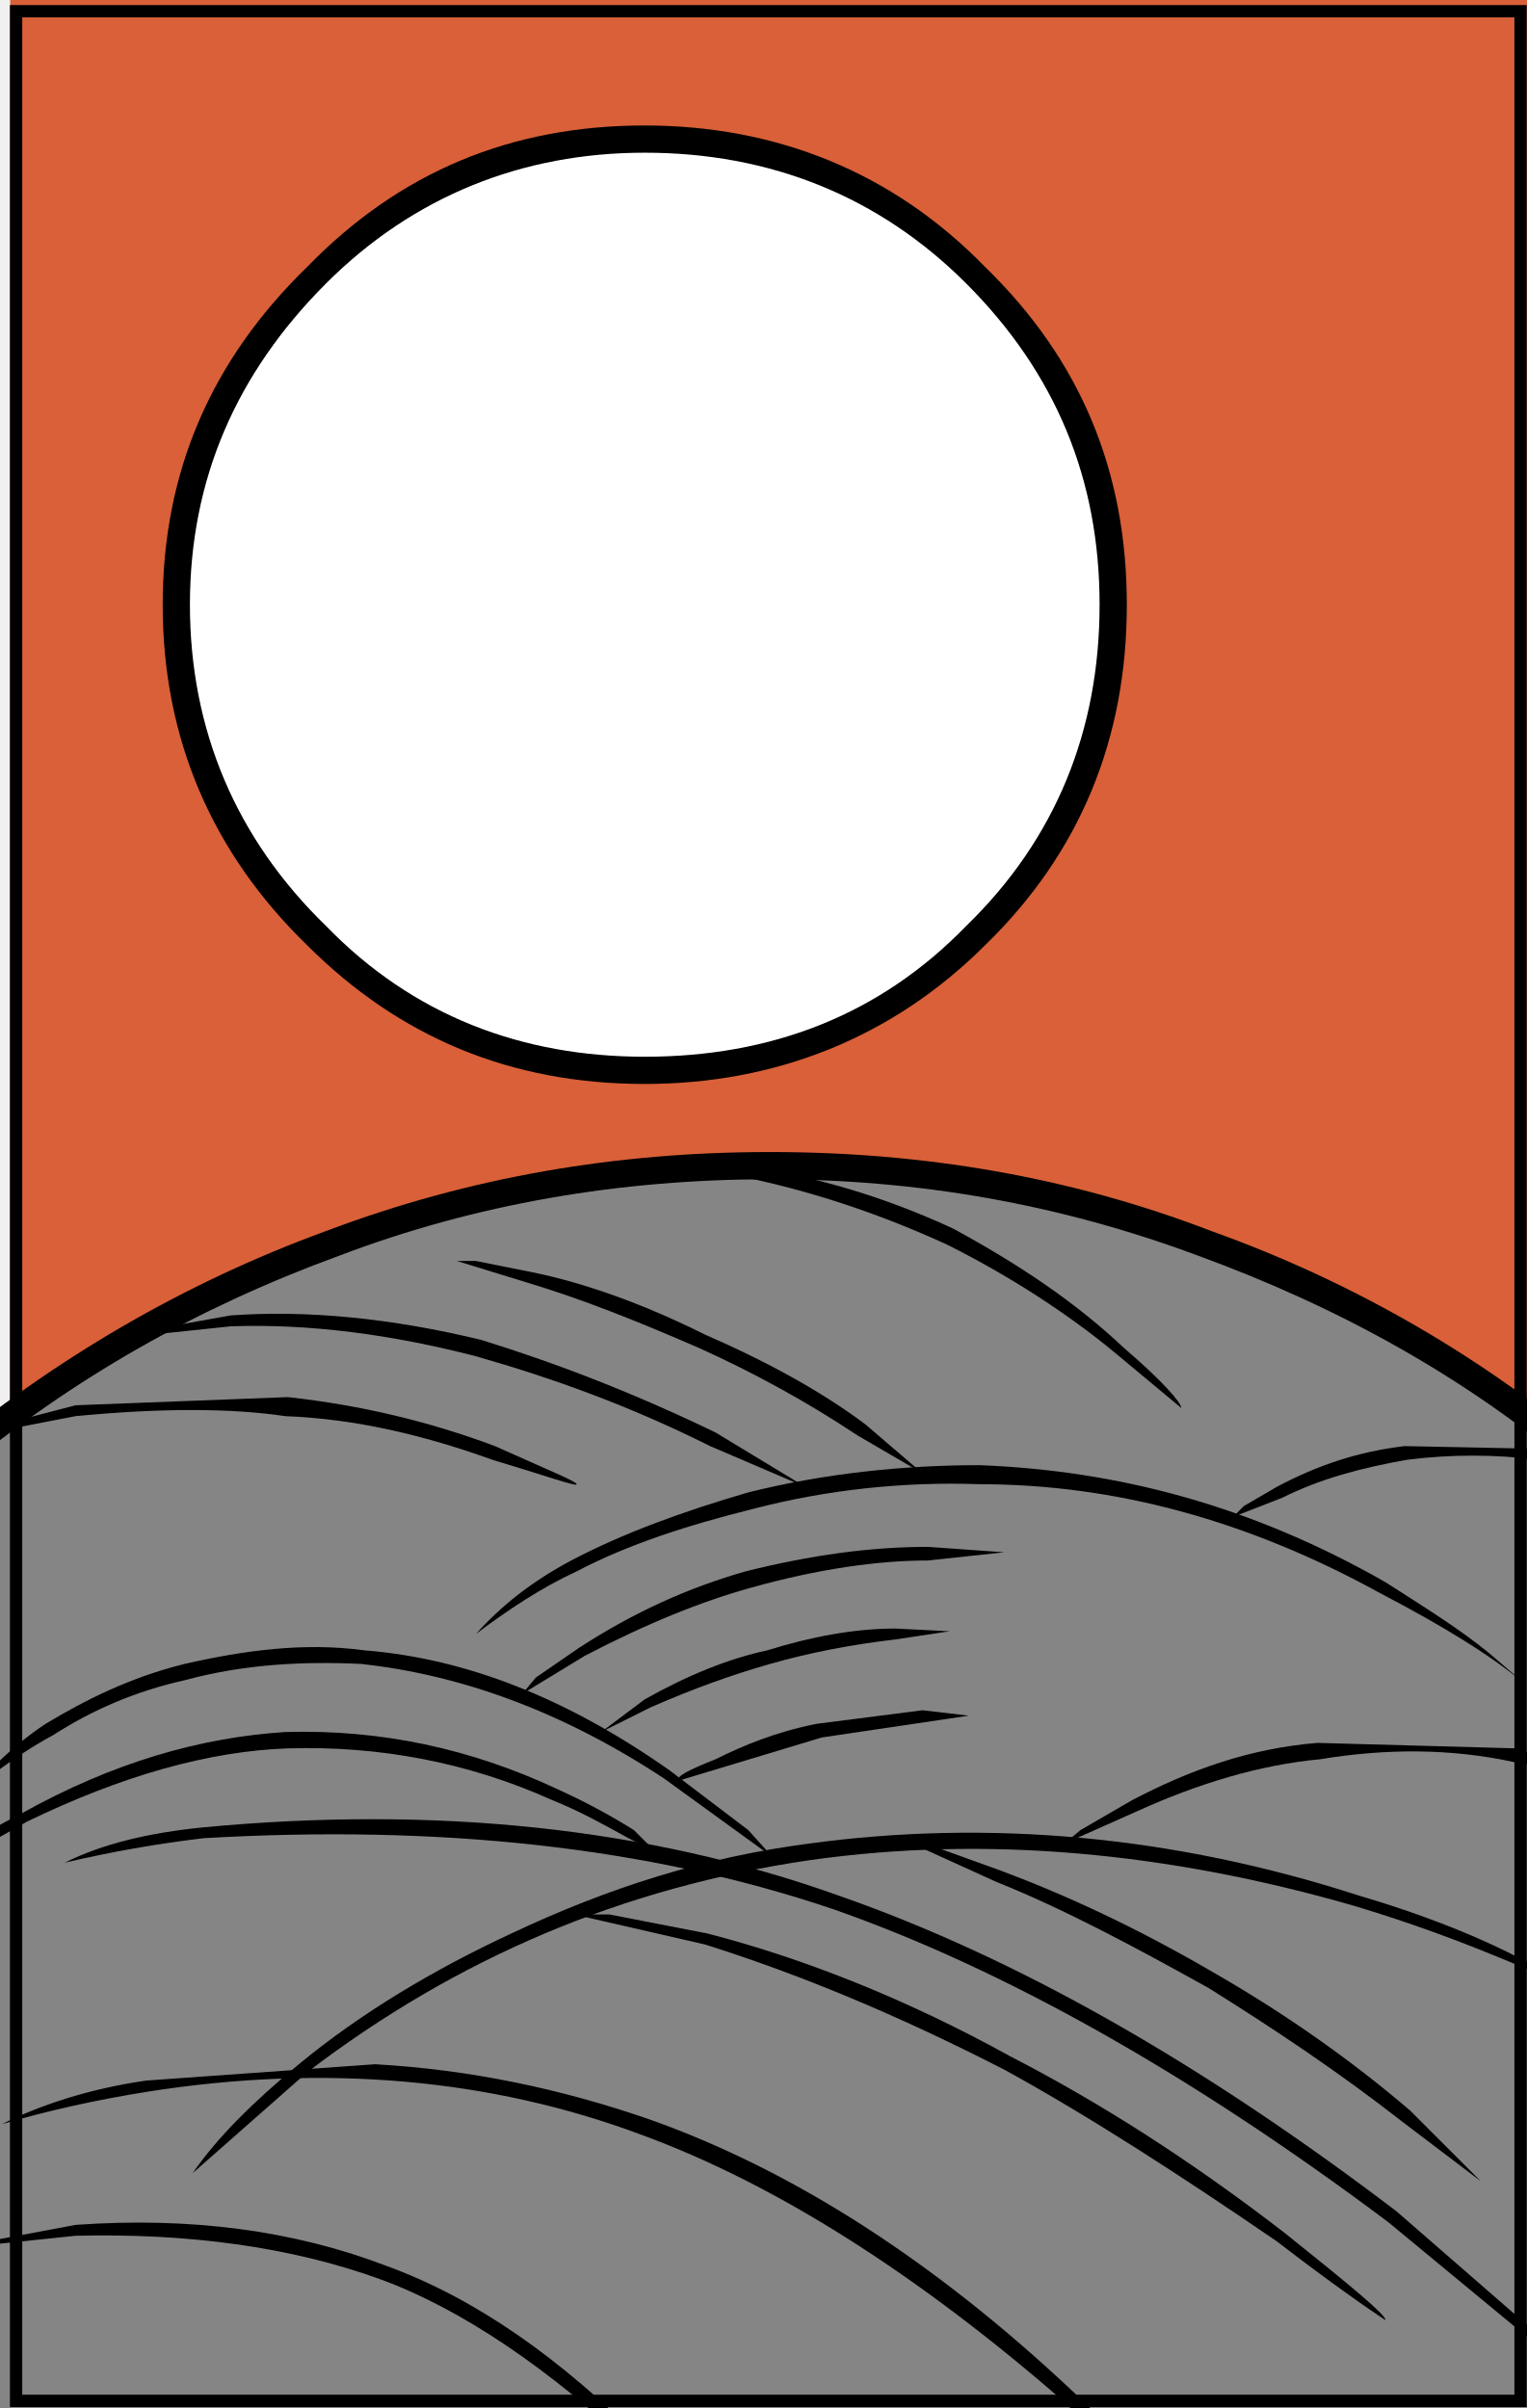
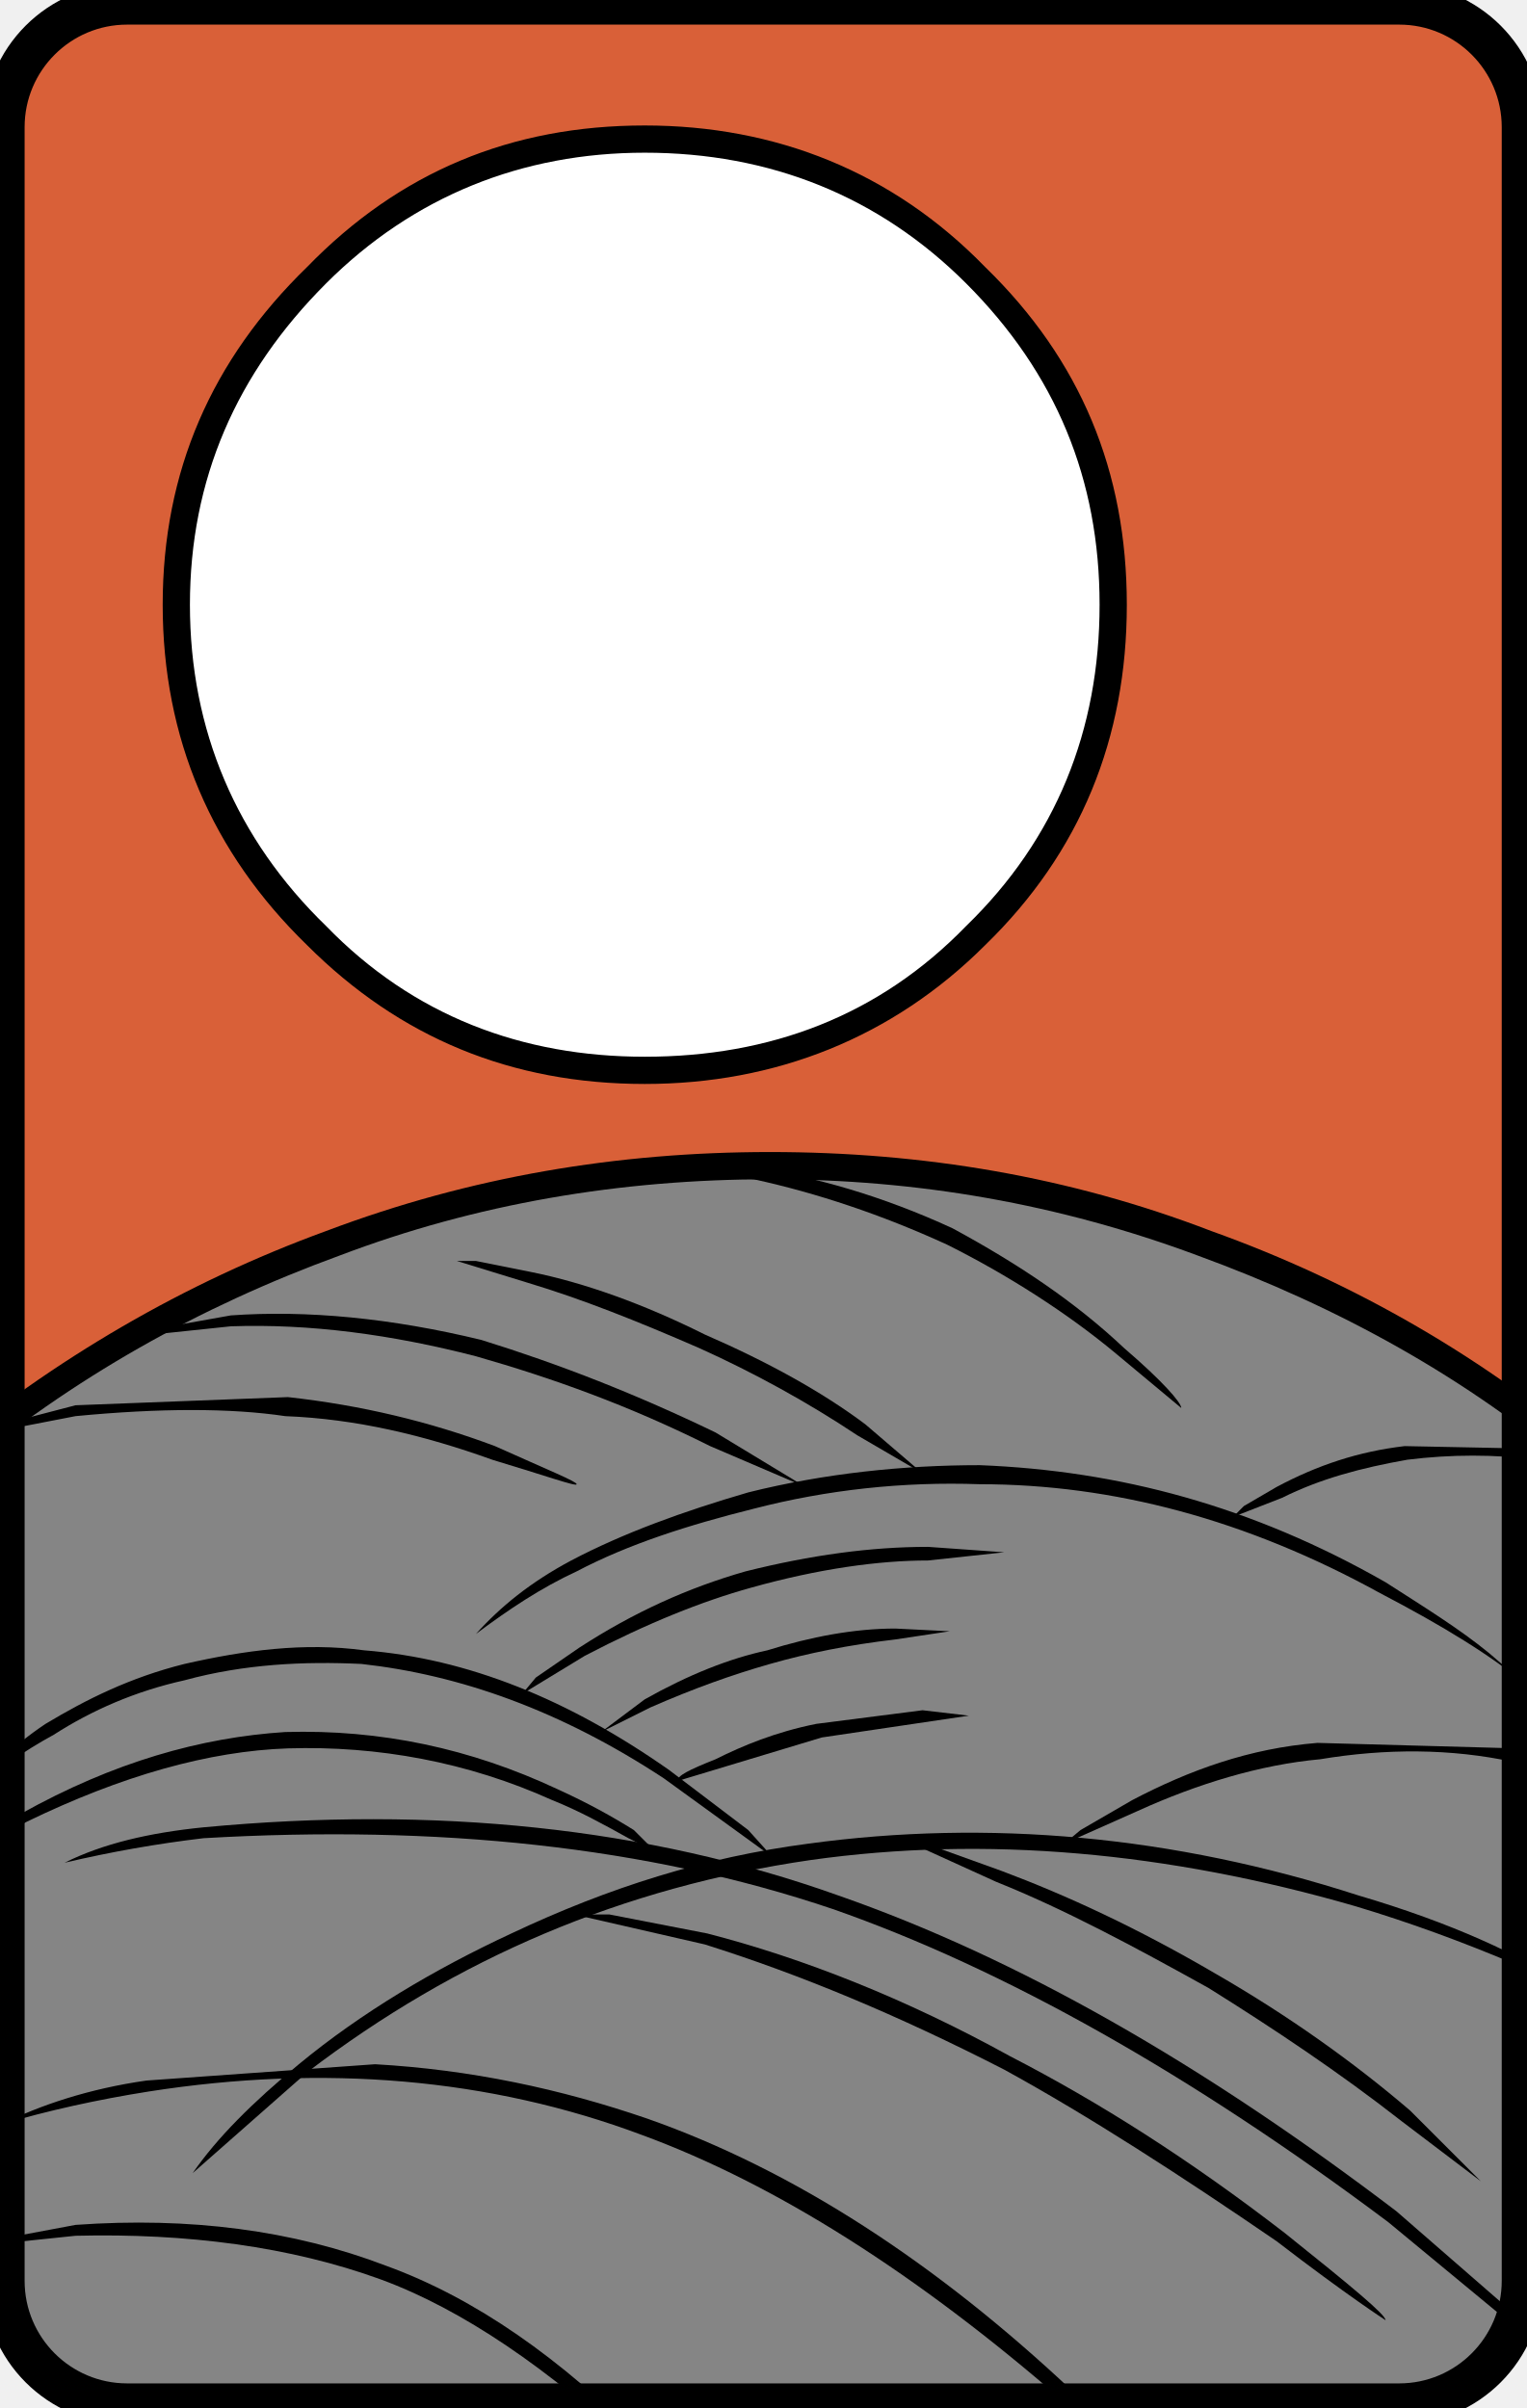
<svg xmlns="http://www.w3.org/2000/svg" version="1.1" id="圖層_1" x="0px" y="0px" width="372px" height="587px" viewBox="0 0 372 587" enable-background="new 0 0 372 587" xml:space="preserve">
-   <g>
-     <g>
-       <g>
-         <path fill="#D96038" d="M2.478,590.812h369.726V-4.592H2.478V590.812z" />
-       </g>
-       <g>
-         <path fill="#FFFFFF" d="M157.137,260.919c31.198,0,57.75-10.618,80.317-33.189c22.568-21.91,33.854-49.122,33.854-80.314     c0-31.867-11.285-58.418-33.854-80.321c-22.567-21.903-49.119-33.189-80.317-33.189c-31.195,0-57.746,11.286-80.314,33.189     c-21.906,21.903-33.854,48.454-33.854,80.321c0,31.192,11.947,58.404,33.854,80.314     C99.391,250.301,125.941,260.919,157.137,260.919z" />
-       </g>
-       <g>
-         <path d="M240.108,65.104C217.541,41.872,189,30.587,157.137,30.587c-32.524,0-59.74,11.285-82.309,34.518     C51.596,87.676,39.65,114.888,39.65,147.416c0,32.521,11.945,60.401,35.178,82.972c22.568,22.564,49.784,33.85,82.309,33.85     c31.863,0,60.404-11.286,82.972-33.85c23.232-22.571,34.519-50.451,34.519-82.972C274.627,114.888,263.341,87.676,240.108,65.104     z M235.465,69.084c21.903,21.91,32.524,47.793,32.524,78.332c0,30.531-10.621,57.082-32.524,78.318     c-21.243,21.91-47.793,31.866-78.328,31.866c-29.87,0-56.422-9.956-77.66-31.866c-21.906-21.236-33.189-47.787-33.189-78.318     c0-30.538,11.283-56.421,33.189-78.332c21.238-21.236,47.79-31.86,77.66-31.86C187.672,37.225,214.222,47.849,235.465,69.084z" />
-       </g>
-       <g>
-         <path fill="#858585" d="M187.672,284.151c-37.834,0-74.342,6.638-109.524,19.252c-33.188,12.607-63.724,30.531-91.6,54.425     v262.854h401.585V357.828c-27.215-23.894-58.414-41.817-91.603-54.425C261.352,290.789,224.844,284.151,187.672,284.151z" />
-       </g>
-       <g>
-         <path d="M187.672,280.832c-37.173,0-73.017,5.977-108.195,19.253c-34.518,12.607-66.378,31.192-94.922,55.085l-1.326,0.668V624     h408.224V355.838l-1.329-0.668c-27.877-23.893-59.74-42.478-94.918-55.085C260.687,286.809,224.844,280.832,187.672,280.832z      M82.795,306.055c33.189-12.608,68.369-18.584,104.877-18.584c35.843,0,70.36,5.976,104.213,18.584     c34.515,12.607,65.714,29.87,92.929,53.103v258.205H-10.133V359.157C17.744,335.925,48.277,318.662,82.795,306.055z" />
-       </g>
-       <g>
-         <path d="M94.078,552.32c-22.568-8.635-47.791-11.953-75.67-9.957l-31.86,5.971l31.86-3.319     c27.215-0.668,52.438,2.651,74.344,10.625c19.914,7.299,41.152,21.896,62.395,41.81l21.904,23.232l-5.31-7.299l-14.604-17.917     C136.563,574.884,115.984,560.28,94.078,552.32z" />
-       </g>
-       <g>
-         <path d="M261.352,582.851c-33.189-31.198-67.707-53.763-103.551-66.377c-21.238-7.3-43.146-11.953-66.377-13.275l-55.758,3.98     c-13.939,1.995-25.887,5.976-35.178,10.617c11.281-3.318,23.232-5.971,35.843-7.96c42.481-6.638,82.972-3.319,120.145,10.617     C189,532.407,223.515,554.304,259.36,585.51l35.845,35.172l-7.967-10.618C279.936,601.436,271.308,592.146,261.352,582.851z" />
-       </g>
-       <g>
-         <path d="M72.839,503.198c-11.286,9.295-19.913,17.917-25.887,26.551l27.876-24.562c36.508-27.879,77-45.136,122.8-51.773     c42.48-5.976,86.955-1.995,132.755,11.279c13.275,3.986,25.887,8.635,38.502,13.943l13.937,5.971     c-11.947-7.961-29.206-15.928-51.773-22.564c-45.136-14.604-90.274-18.585-134.085-12.608     c-25.222,3.318-48.454,10.617-72.351,21.896C106.027,479.966,88.104,490.583,72.839,503.198z" />
-       </g>
-       <g>
-         <path d="M263.341,446.115l-3.98,3.319l17.92-7.974c14.604-6.638,29.87-11.279,44.475-12.607c15.931-2.65,31.86-2.65,47.13,0.668     l19.248,2.651l-18.588-5.97l-48.453-1.336c-16.596,1.336-31.199,6.638-45.136,13.943L263.341,446.115z" />
-       </g>
-       <g>
-         <path d="M49.607,445.447c-13.276,1.329-24.563,3.987-33.854,8.629c11.285-2.657,22.567-4.642,33.854-5.978     c57.085-3.318,108.193,1.997,153.332,17.263c41.817,14.604,87.617,40.494,135.41,76.334l49.783,41.155l-11.949-12.613     l-35.844-31.193c-47.129-35.846-92.265-61.735-136.074-77.001C157.801,445.447,106.027,440.14,49.607,445.447z" />
-       </g>
-       <g>
-         <path d="M182.362,446.115l-19.249-14.61c-24.561-17.256-49.122-27.213-74.345-29.202c-14.604-1.991-29.206,0-43.81,3.318     c-13.275,3.319-23.896,8.628-33.854,14.604c-7.963,5.31-13.937,11.279-17.92,16.595c5.973-5.315,12.611-9.957,19.913-13.938     c9.292-5.976,19.913-10.624,31.86-13.275c14.604-3.986,29.205-4.654,43.146-3.986c23.896,2.651,48.458,11.286,73.68,27.881     l26.551,19.251L182.362,446.115z" />
-       </g>
-       <g>
-         <path d="M153.156,448.099l6.638,3.32l-5.312-5.304c-5.309-3.318-11.283-6.638-18.585-9.956     c-21.242-9.956-43.146-14.61-66.378-13.943c-20.577,1.328-41.82,7.306-64.388,19.913c-6.638,3.318-11.946,6.638-17.259,10.624     l-5.973,5.303l24.561-13.937c23.232-11.279,44.471-17.256,63.724-17.916c21.903-0.668,43.807,3.318,64.384,12.607     C141.207,441.461,147.18,444.78,153.156,448.099z" />
-       </g>
-       <g>
-         <path d="M183.688,367.784c17.924-4.641,36.508-6.638,55.096-5.976c32.524,0,65.049,8.634,97.573,26.551     c15.269,7.974,27.216,15.272,35.847,22.571l-9.296-7.961c-7.299-5.977-15.929-11.291-25.222-17.262     c-32.524-18.585-65.049-27.219-98.902-28.541c-18.588,0-37.837,1.99-56.421,6.638c-15.931,4.642-30.534,9.957-43.146,16.595     c-9.957,5.309-17.259,11.279-23.232,17.917c7.963-5.971,15.93-11.279,24.558-15.26     C153.156,376.419,167.758,371.765,183.688,367.784z" />
-       </g>
-       <g>
-         <path d="M183.026,387.037c16.594-4.648,31.195-6.638,43.146-6.638l18.585-1.997l-18.585-1.322     c-13.939,0-28.544,1.99-44.475,5.977c-13.939,3.98-27.215,9.957-40.49,18.578l-10.621,7.306l-3.319,3.986l15.269-9.295     C157.801,395.665,171.076,390.355,183.026,387.037z" />
-       </g>
-       <g>
-         <path d="M218.205,399.651l13.276-1.997l-13.276-0.661c-9.956,0-20.577,1.99-31.198,5.31c-9.293,1.989-19.249,5.97-29.87,11.946     l-10.618,7.967l11.946-5.971c10.621-4.654,19.914-7.973,29.207-10.624C196.963,402.97,206.92,400.974,218.205,399.651z" />
-       </g>
-       <g>
-         <path d="M165.104,434.162l35.179-10.618l35.847-5.315l-11.285-1.321l-25.887,3.318c-9.957,1.99-17.924,5.31-24.562,8.628     C167.758,431.505,165.104,432.84,165.104,434.162z" />
-       </g>
-       <g>
-         <path d="M388.133,357.828c0-1.323-3.982-1.99-12.61-4.642l-33.189-0.668c-11.285,1.329-21.241,4.648-31.199,9.958l-7.967,4.646     l-2.654,2.658l11.95-4.654c9.292-4.642,19.249-7.299,30.532-9.289c10.62-1.328,21.241-1.328,31.862,0L388.133,357.828z" />
-       </g>
-       <g>
-         <path d="M220.86,448.767l21.906,9.957c16.594,6.638,33.851,15.927,51.773,25.884c15.93,9.956,31.859,20.58,47.129,32.527     l19.249,14.604l-17.26-17.262c-13.939-11.94-29.87-23.232-47.128-33.189c-19.25-11.278-36.508-19.245-52.438-25.216     l-16.594-5.977L220.86,448.767z" />
-       </g>
-       <g>
-         <path d="M139.881,466.69l31.86,7.299c23.232,7.299,47.129,17.256,73.016,30.531c20.578,11.291,43.145,25.89,66.377,41.823     c17.26,13.275,26.552,19.252,26.552,19.252c0-1.336-7.967-7.973-24.561-21.249c-23.232-17.917-45.136-31.854-67.039-43.146     c-25.226-13.937-50.448-23.893-73.681-29.87l-23.896-4.641H139.881z" />
-       </g>
-       <g>
-         <path d="M69.52,345.214c17.26,0.667,33.854,4.653,50.448,10.624c13.276,3.987,20.574,6.639,20.574,5.971     c0-0.662-6.638-3.319-19.913-9.29c-15.93-5.97-32.524-9.956-50.444-11.946l-51.776,1.99l-15.266,3.986L-2.17,349.2l20.578-3.986     C38.985,343.23,56.244,343.23,69.52,345.214z" />
-       </g>
-       <g>
-         <path d="M173.07,352.519l23.231,9.958L174.396,349.2c-19.249-9.289-37.833-16.594-57.085-22.565     c-21.904-5.314-42.482-7.305-61.066-5.976l-18.588,3.318c-4.645,1.323-6.638,1.991-6.638,1.991l25.226-2.652     c19.25-0.668,39.162,1.984,59.74,7.299C134.568,335.925,153.156,342.563,173.07,352.519z" />
-       </g>
-       <g>
-         <path d="M111.336,307.384l17.26,5.309c13.275,3.986,26.551,9.289,41.816,15.927c13.275,5.977,26.551,13.275,38.501,21.248     l15.931,9.29l-13.94-11.947c-10.621-7.967-23.896-15.271-39.162-21.909c-14.604-7.299-29.206-12.608-42.481-15.26l-13.275-2.657     H111.336z" />
-       </g>
-       <g>
-         <path d="M163.774,284.813l19.913,2.658c15.27,3.318,31.199,8.628,47.129,15.933c14.604,7.3,29.206,16.595,41.156,26.552     l15.929,13.275c0-1.336-4.646-6.638-13.939-14.611c-11.946-11.279-25.887-20.575-41.816-29.202     c-17.259-7.967-33.854-12.608-47.794-14.604l-15.266-0.661L163.774,284.813z" />
+   <defs id="defs118453">
+     <clipPath clipPathUnits="userSpaceOnUse" id="clipPath118469">
+       <rect style="color:#000000;clip-rule:nonzero;display:inline;overflow:visible;visibility:visible;opacity:1;isolation:auto;mix-blend-mode:normal;color-interpolation:sRGB;color-interpolation-filters:linearRGB;solid-color:#000000;solid-opacity:1;vector-effect:none;fill:none;fill-opacity:1;fill-rule:nonzero;stroke:#ffff00;stroke-width:10;stroke-linecap:butt;stroke-linejoin:miter;stroke-miterlimit:4;stroke-dasharray:none;stroke-dashoffset:0;stroke-opacity:1;color-rendering:auto;image-rendering:auto;shape-rendering:auto;text-rendering:auto;enable-background:accumulate" id="rect118471" width="370" height="585" x="1" y="1" rx="30" ry="30" />
+     </clipPath>
+   </defs>
+   <g id="g118523">
+     <g clip-path="url(#clipPath118469)" id="g118447">
+       <g id="g118445">
+         <g id="g118355">
+           <path id="path118353" d="M2.478,590.812h369.726V-4.592H2.478V590.812z" fill="#D96038" />
+         </g>
+         <g id="g118359">
+           <path id="path118357" d="M157.137,260.919c31.198,0,57.75-10.618,80.317-33.189c22.568-21.91,33.854-49.122,33.854-80.314     c0-31.867-11.285-58.418-33.854-80.321c-22.567-21.903-49.119-33.189-80.317-33.189c-31.195,0-57.746,11.286-80.314,33.189     c-21.906,21.903-33.854,48.454-33.854,80.321c0,31.192,11.947,58.404,33.854,80.314     C99.391,250.301,125.941,260.919,157.137,260.919z" fill="#FFFFFF" />
+         </g>
+         <g id="g118363">
+           <path id="path118361" d="M240.108,65.104C217.541,41.872,189,30.587,157.137,30.587c-32.524,0-59.74,11.285-82.309,34.518     C51.596,87.676,39.65,114.888,39.65,147.416c0,32.521,11.945,60.401,35.178,82.972c22.568,22.564,49.784,33.85,82.309,33.85     c31.863,0,60.404-11.286,82.972-33.85c23.232-22.571,34.519-50.451,34.519-82.972C274.627,114.888,263.341,87.676,240.108,65.104     z M235.465,69.084c21.903,21.91,32.524,47.793,32.524,78.332c0,30.531-10.621,57.082-32.524,78.318     c-21.243,21.91-47.793,31.866-78.328,31.866c-29.87,0-56.422-9.956-77.66-31.866c-21.906-21.236-33.189-47.787-33.189-78.318     c0-30.538,11.283-56.421,33.189-78.332c21.238-21.236,47.79-31.86,77.66-31.86C187.672,37.225,214.222,47.849,235.465,69.084z" />
+         </g>
+         <g id="g118367">
+           <path id="path118365" d="M187.672,284.151c-37.834,0-74.342,6.638-109.524,19.252c-33.188,12.607-63.724,30.531-91.6,54.425     v262.854h401.585V357.828c-27.215-23.894-58.414-41.817-91.603-54.425C261.352,290.789,224.844,284.151,187.672,284.151z" fill="#858585" />
+         </g>
+         <g id="g118371">
+           <path id="path118369" d="M187.672,280.832c-37.173,0-73.017,5.977-108.195,19.253c-34.518,12.607-66.378,31.192-94.922,55.085l-1.326,0.668V624     h408.224V355.838l-1.329-0.668c-27.877-23.893-59.74-42.478-94.918-55.085C260.687,286.809,224.844,280.832,187.672,280.832z      M82.795,306.055c33.189-12.608,68.369-18.584,104.877-18.584c35.843,0,70.36,5.976,104.213,18.584     c34.515,12.607,65.714,29.87,92.929,53.103v258.205H-10.133V359.157C17.744,335.925,48.277,318.662,82.795,306.055z" />
+         </g>
+         <g id="g118375">
+           <path id="path118373" d="M94.078,552.32c-22.568-8.635-47.791-11.953-75.67-9.957l-31.86,5.971l31.86-3.319     c27.215-0.668,52.438,2.651,74.344,10.625c19.914,7.299,41.152,21.896,62.395,41.81l21.904,23.232l-5.31-7.299l-14.604-17.917     C136.563,574.884,115.984,560.28,94.078,552.32z" />
+         </g>
+         <g id="g118379">
+           <path id="path118377" d="M261.352,582.851c-33.189-31.198-67.707-53.763-103.551-66.377c-21.238-7.3-43.146-11.953-66.377-13.275l-55.758,3.98     c-13.939,1.995-25.887,5.976-35.178,10.617c11.281-3.318,23.232-5.971,35.843-7.96c42.481-6.638,82.972-3.319,120.145,10.617     C189,532.407,223.515,554.304,259.36,585.51l35.845,35.172l-7.967-10.618C279.936,601.436,271.308,592.146,261.352,582.851z" />
+         </g>
+         <g id="g118383">
+           <path id="path118381" d="M72.839,503.198c-11.286,9.295-19.913,17.917-25.887,26.551l27.876-24.562c36.508-27.879,77-45.136,122.8-51.773     c42.48-5.976,86.955-1.995,132.755,11.279c13.275,3.986,25.887,8.635,38.502,13.943l13.937,5.971     c-11.947-7.961-29.206-15.928-51.773-22.564c-45.136-14.604-90.274-18.585-134.085-12.608     c-25.222,3.318-48.454,10.617-72.351,21.896C106.027,479.966,88.104,490.583,72.839,503.198z" />
+         </g>
+         <g id="g118387">
+           <path id="path118385" d="M263.341,446.115l-3.98,3.319l17.92-7.974c14.604-6.638,29.87-11.279,44.475-12.607c15.931-2.65,31.86-2.65,47.13,0.668     l19.248,2.651l-18.588-5.97l-48.453-1.336c-16.596,1.336-31.199,6.638-45.136,13.943L263.341,446.115z" />
+         </g>
+         <g id="g118391">
+           <path id="path118389" d="M49.607,445.447c-13.276,1.329-24.563,3.987-33.854,8.629c11.285-2.657,22.567-4.642,33.854-5.978     c57.085-3.318,108.193,1.997,153.332,17.263c41.817,14.604,87.617,40.494,135.41,76.334l49.783,41.155l-11.949-12.613     l-35.844-31.193c-47.129-35.846-92.265-61.735-136.074-77.001C157.801,445.447,106.027,440.14,49.607,445.447z" />
+         </g>
+         <g id="g118395">
+           <path id="path118393" d="M182.362,446.115l-19.249-14.61c-24.561-17.256-49.122-27.213-74.345-29.202c-14.604-1.991-29.206,0-43.81,3.318     c-13.275,3.319-23.896,8.628-33.854,14.604c-7.963,5.31-13.937,11.279-17.92,16.595c5.973-5.315,12.611-9.957,19.913-13.938     c9.292-5.976,19.913-10.624,31.86-13.275c14.604-3.986,29.205-4.654,43.146-3.986c23.896,2.651,48.458,11.286,73.68,27.881     l26.551,19.251L182.362,446.115z" />
+         </g>
+         <g id="g118399">
+           <path id="path118397" d="M153.156,448.099l6.638,3.32l-5.312-5.304c-5.309-3.318-11.283-6.638-18.585-9.956     c-21.242-9.956-43.146-14.61-66.378-13.943c-20.577,1.328-41.82,7.306-64.388,19.913c-6.638,3.318-11.946,6.638-17.259,10.624     l-5.973,5.303l24.561-13.937c23.232-11.279,44.471-17.256,63.724-17.916c21.903-0.668,43.807,3.318,64.384,12.607     C141.207,441.461,147.18,444.78,153.156,448.099z" />
+         </g>
+         <g id="g118403">
+           <path id="path118401" d="M183.688,367.784c17.924-4.641,36.508-6.638,55.096-5.976c32.524,0,65.049,8.634,97.573,26.551     c15.269,7.974,27.216,15.272,35.847,22.571l-9.296-7.961c-7.299-5.977-15.929-11.291-25.222-17.262     c-32.524-18.585-65.049-27.219-98.902-28.541c-18.588,0-37.837,1.99-56.421,6.638c-15.931,4.642-30.534,9.957-43.146,16.595     c-9.957,5.309-17.259,11.279-23.232,17.917c7.963-5.971,15.93-11.279,24.558-15.26     C153.156,376.419,167.758,371.765,183.688,367.784z" />
+         </g>
+         <g id="g118407">
+           <path id="path118405" d="M183.026,387.037c16.594-4.648,31.195-6.638,43.146-6.638l18.585-1.997l-18.585-1.322     c-13.939,0-28.544,1.99-44.475,5.977c-13.939,3.98-27.215,9.957-40.49,18.578l-10.621,7.306l-3.319,3.986l15.269-9.295     C157.801,395.665,171.076,390.355,183.026,387.037z" />
+         </g>
+         <g id="g118411">
+           <path id="path118409" d="M218.205,399.651l13.276-1.997l-13.276-0.661c-9.956,0-20.577,1.99-31.198,5.31c-9.293,1.989-19.249,5.97-29.87,11.946     l-10.618,7.967l11.946-5.971c10.621-4.654,19.914-7.973,29.207-10.624C196.963,402.97,206.92,400.974,218.205,399.651z" />
+         </g>
+         <g id="g118415">
+           <path id="path118413" d="M165.104,434.162l35.179-10.618l35.847-5.315l-11.285-1.321l-25.887,3.318c-9.957,1.99-17.924,5.31-24.562,8.628     C167.758,431.505,165.104,432.84,165.104,434.162z" />
+         </g>
+         <g id="g118419">
+           <path id="path118417" d="M388.133,357.828c0-1.323-3.982-1.99-12.61-4.642l-33.189-0.668c-11.285,1.329-21.241,4.648-31.199,9.958l-7.967,4.646     l-2.654,2.658l11.95-4.654c9.292-4.642,19.249-7.299,30.532-9.289c10.62-1.328,21.241-1.328,31.862,0L388.133,357.828z" />
+         </g>
+         <g id="g118423">
+           <path id="path118421" d="M220.86,448.767l21.906,9.957c16.594,6.638,33.851,15.927,51.773,25.884c15.93,9.956,31.859,20.58,47.129,32.527     l19.249,14.604l-17.26-17.262c-13.939-11.94-29.87-23.232-47.128-33.189c-19.25-11.278-36.508-19.245-52.438-25.216     l-16.594-5.977L220.86,448.767z" />
+         </g>
+         <g id="g118427">
+           <path id="path118425" d="M139.881,466.69l31.86,7.299c23.232,7.299,47.129,17.256,73.016,30.531c20.578,11.291,43.145,25.89,66.377,41.823     c17.26,13.275,26.552,19.252,26.552,19.252c0-1.336-7.967-7.973-24.561-21.249c-23.232-17.917-45.136-31.854-67.039-43.146     c-25.226-13.937-50.448-23.893-73.681-29.87l-23.896-4.641H139.881z" />
+         </g>
+         <g id="g118431">
+           <path id="path118429" d="M69.52,345.214c17.26,0.667,33.854,4.653,50.448,10.624c13.276,3.987,20.574,6.639,20.574,5.971     c0-0.662-6.638-3.319-19.913-9.29c-15.93-5.97-32.524-9.956-50.444-11.946l-51.776,1.99l-15.266,3.986L-2.17,349.2l20.578-3.986     C38.985,343.23,56.244,343.23,69.52,345.214z" />
+         </g>
+         <g id="g118435">
+           <path id="path118433" d="M173.07,352.519l23.231,9.958L174.396,349.2c-19.249-9.289-37.833-16.594-57.085-22.565     c-21.904-5.314-42.482-7.305-61.066-5.976l-18.588,3.318c-4.645,1.323-6.638,1.991-6.638,1.991l25.226-2.652     c19.25-0.668,39.162,1.984,59.74,7.299C134.568,335.925,153.156,342.563,173.07,352.519z" />
+         </g>
+         <g id="g118439">
+           <path id="path118437" d="M111.336,307.384l17.26,5.309c13.275,3.986,26.551,9.289,41.816,15.927c13.275,5.977,26.551,13.275,38.501,21.248     l15.931,9.29l-13.94-11.947c-10.621-7.967-23.896-15.271-39.162-21.909c-14.604-7.299-29.206-12.608-42.481-15.26l-13.275-2.657     H111.336z" />
+         </g>
+         <g id="g118443">
+           <path id="path118441" d="M163.774,284.813l19.913,2.658c15.27,3.318,31.199,8.628,47.129,15.933c14.604,7.3,29.206,16.595,41.156,26.552     l15.929,13.275c0-1.336-4.646-6.638-13.939-14.611c-11.946-11.279-25.887-20.575-41.816-29.202     c-17.259-7.967-33.854-12.608-47.794-14.604l-15.266-0.661L163.774,284.813z" />
+         </g>
      </g>
    </g>
+     <rect ry="30" rx="30" y="1" x="1" height="585" width="370" id="rect12023-5-0" style="color:#000000;clip-rule:nonzero;display:inline;overflow:visible;visibility:visible;opacity:1;isolation:auto;mix-blend-mode:normal;color-interpolation:sRGB;color-interpolation-filters:linearRGB;solid-color:#000000;solid-opacity:1;vector-effect:none;fill:none;fill-opacity:1;fill-rule:nonzero;stroke:#000000;stroke-width:10;stroke-linecap:butt;stroke-linejoin:miter;stroke-miterlimit:4;stroke-dasharray:none;stroke-dashoffset:0;stroke-opacity:1;color-rendering:auto;image-rendering:auto;shape-rendering:auto;text-rendering:auto;enable-background:accumulate" />
+     <rect ry="30" rx="30" y="1" x="1" height="585" width="370" id="rect12023-5-3" style="color:#000000;clip-rule:nonzero;display:inline;overflow:visible;visibility:visible;opacity:1;isolation:auto;mix-blend-mode:normal;color-interpolation:sRGB;color-interpolation-filters:linearRGB;solid-color:#000000;solid-opacity:1;vector-effect:none;fill:#d2f3f4;fill-opacity:0;fill-rule:nonzero;stroke:none;stroke-width:1.5;stroke-linecap:butt;stroke-linejoin:miter;stroke-miterlimit:4;stroke-dasharray:none;stroke-dashoffset:0;stroke-opacity:1;color-rendering:auto;image-rendering:auto;shape-rendering:auto;text-rendering:auto;enable-background:accumulate" />
  </g>
-   <path id="PATH77" fill="none" stroke="#000000" stroke-width="3" stroke-miterlimit="100" d="M370.59,585.26H3.92V2.74h366.67  V585.26L370.59,585.26z" />
</svg>
